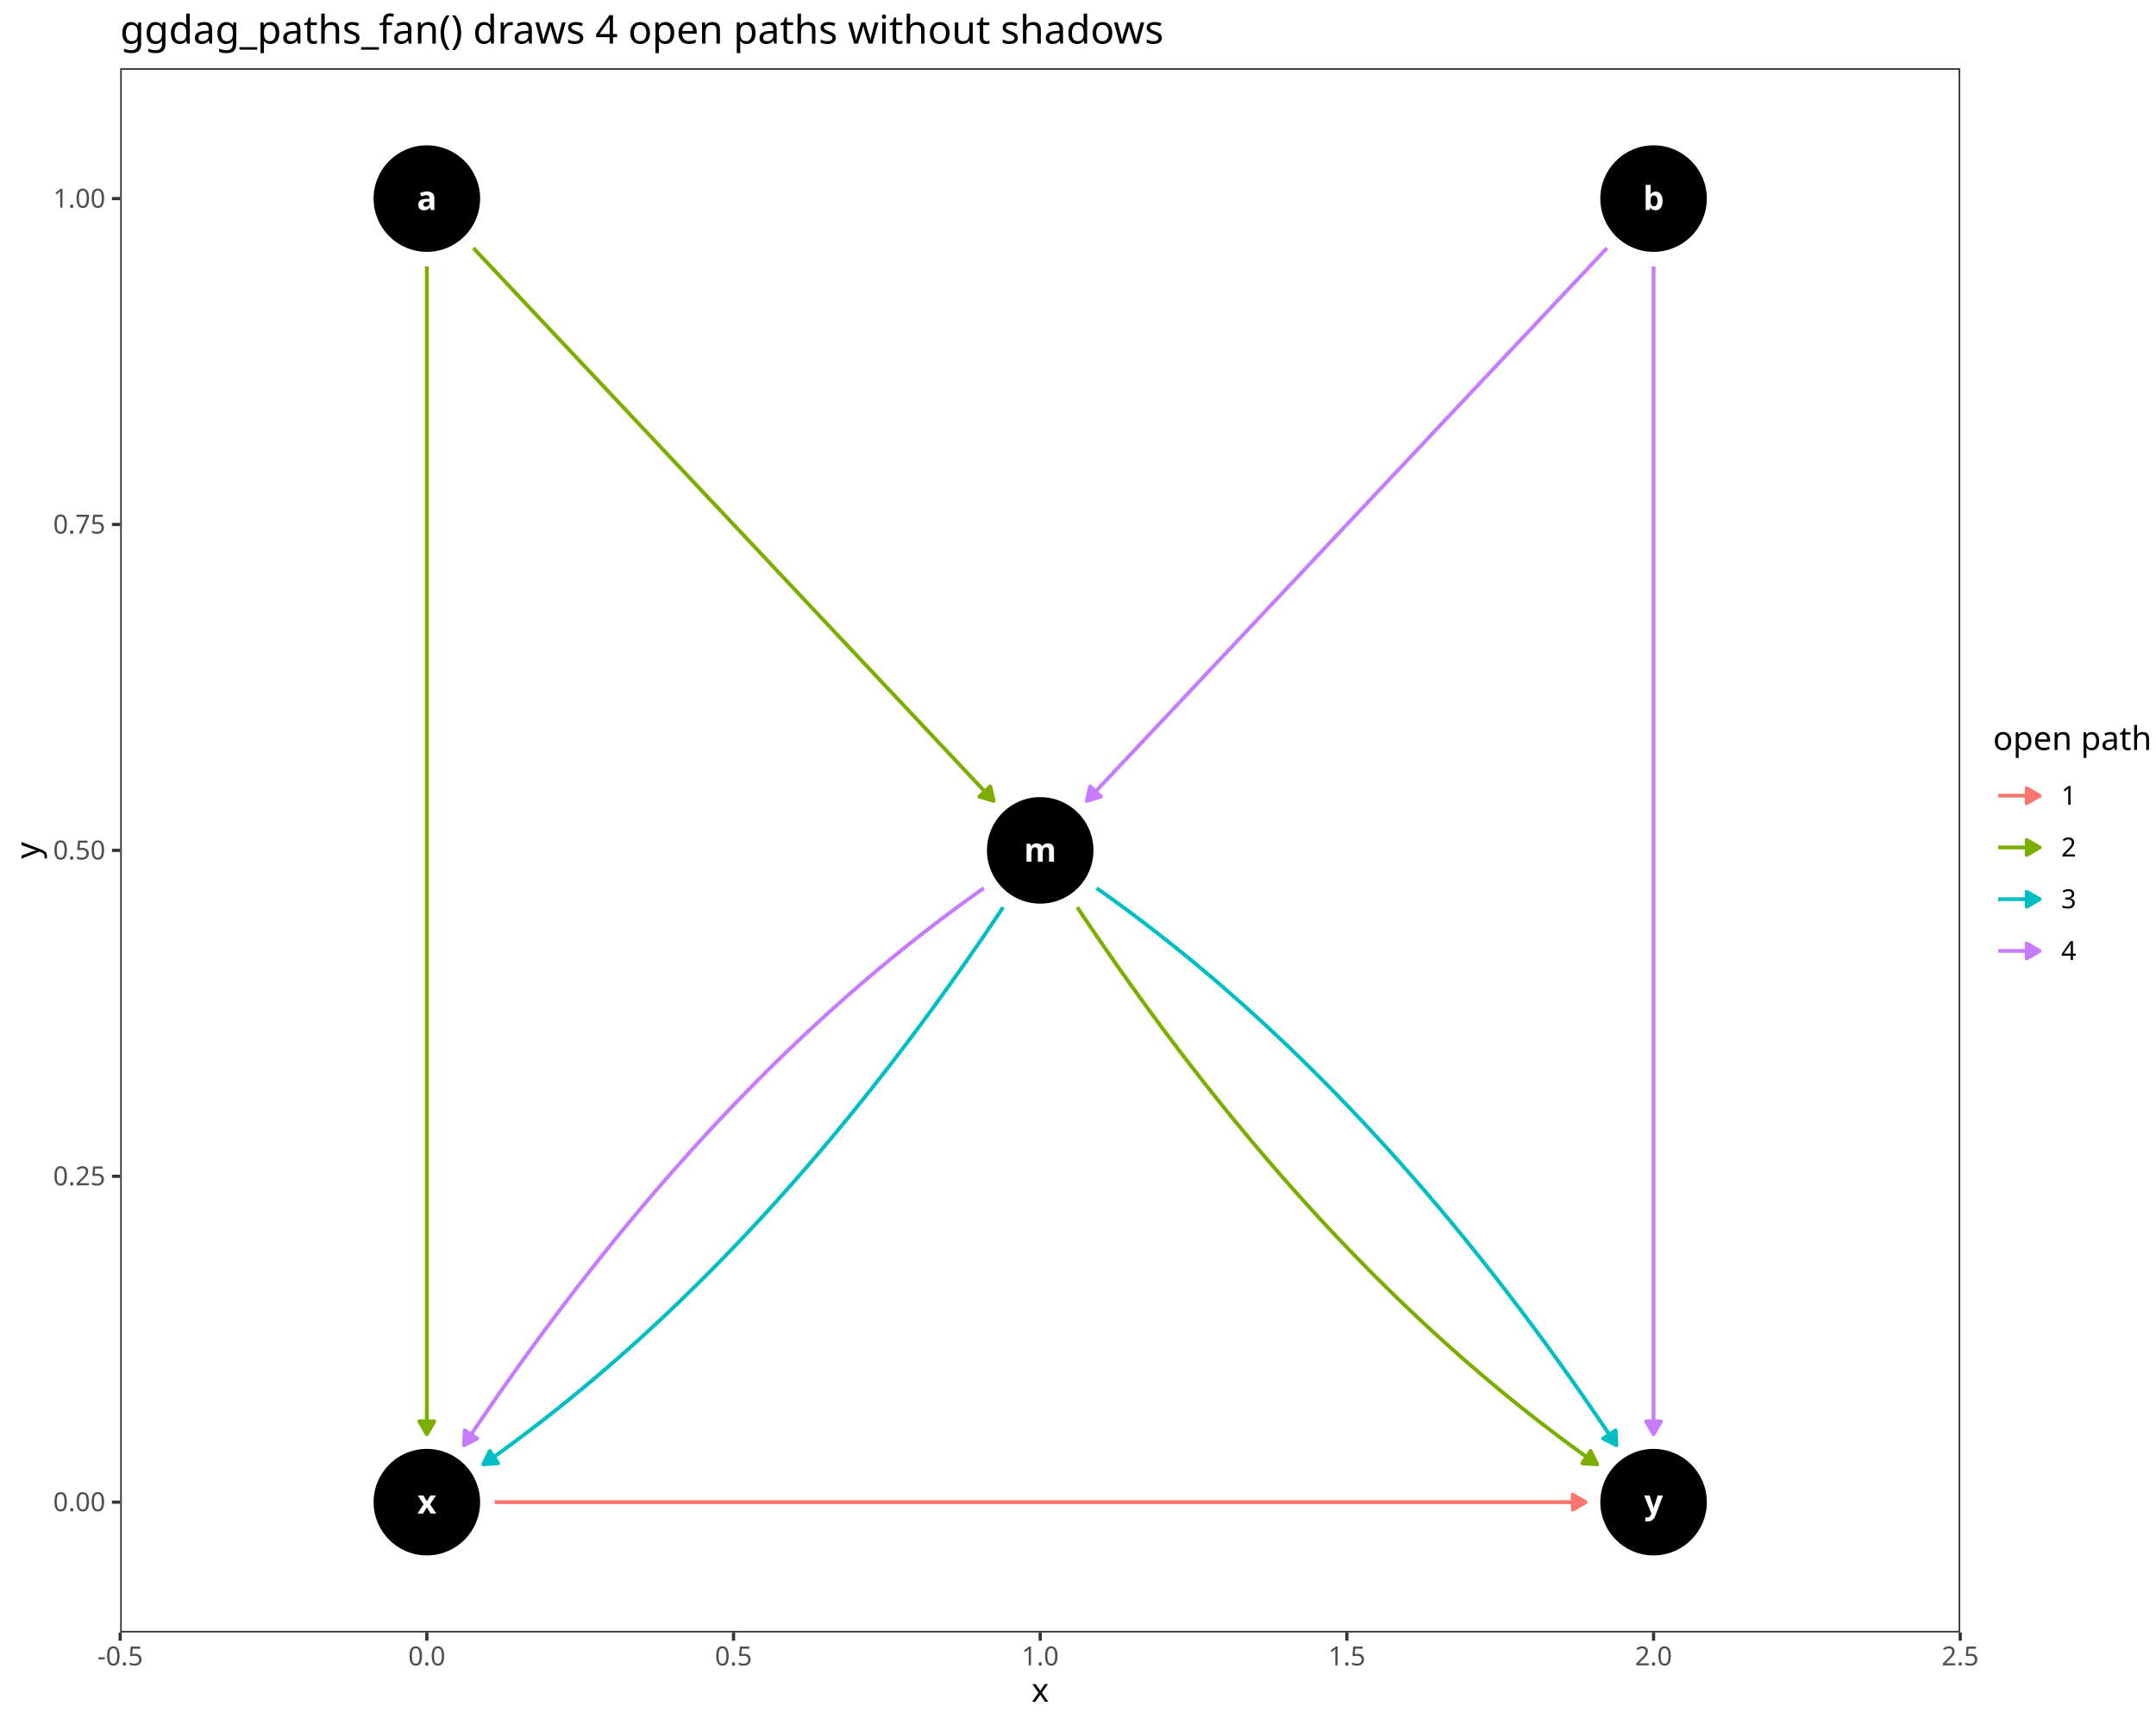
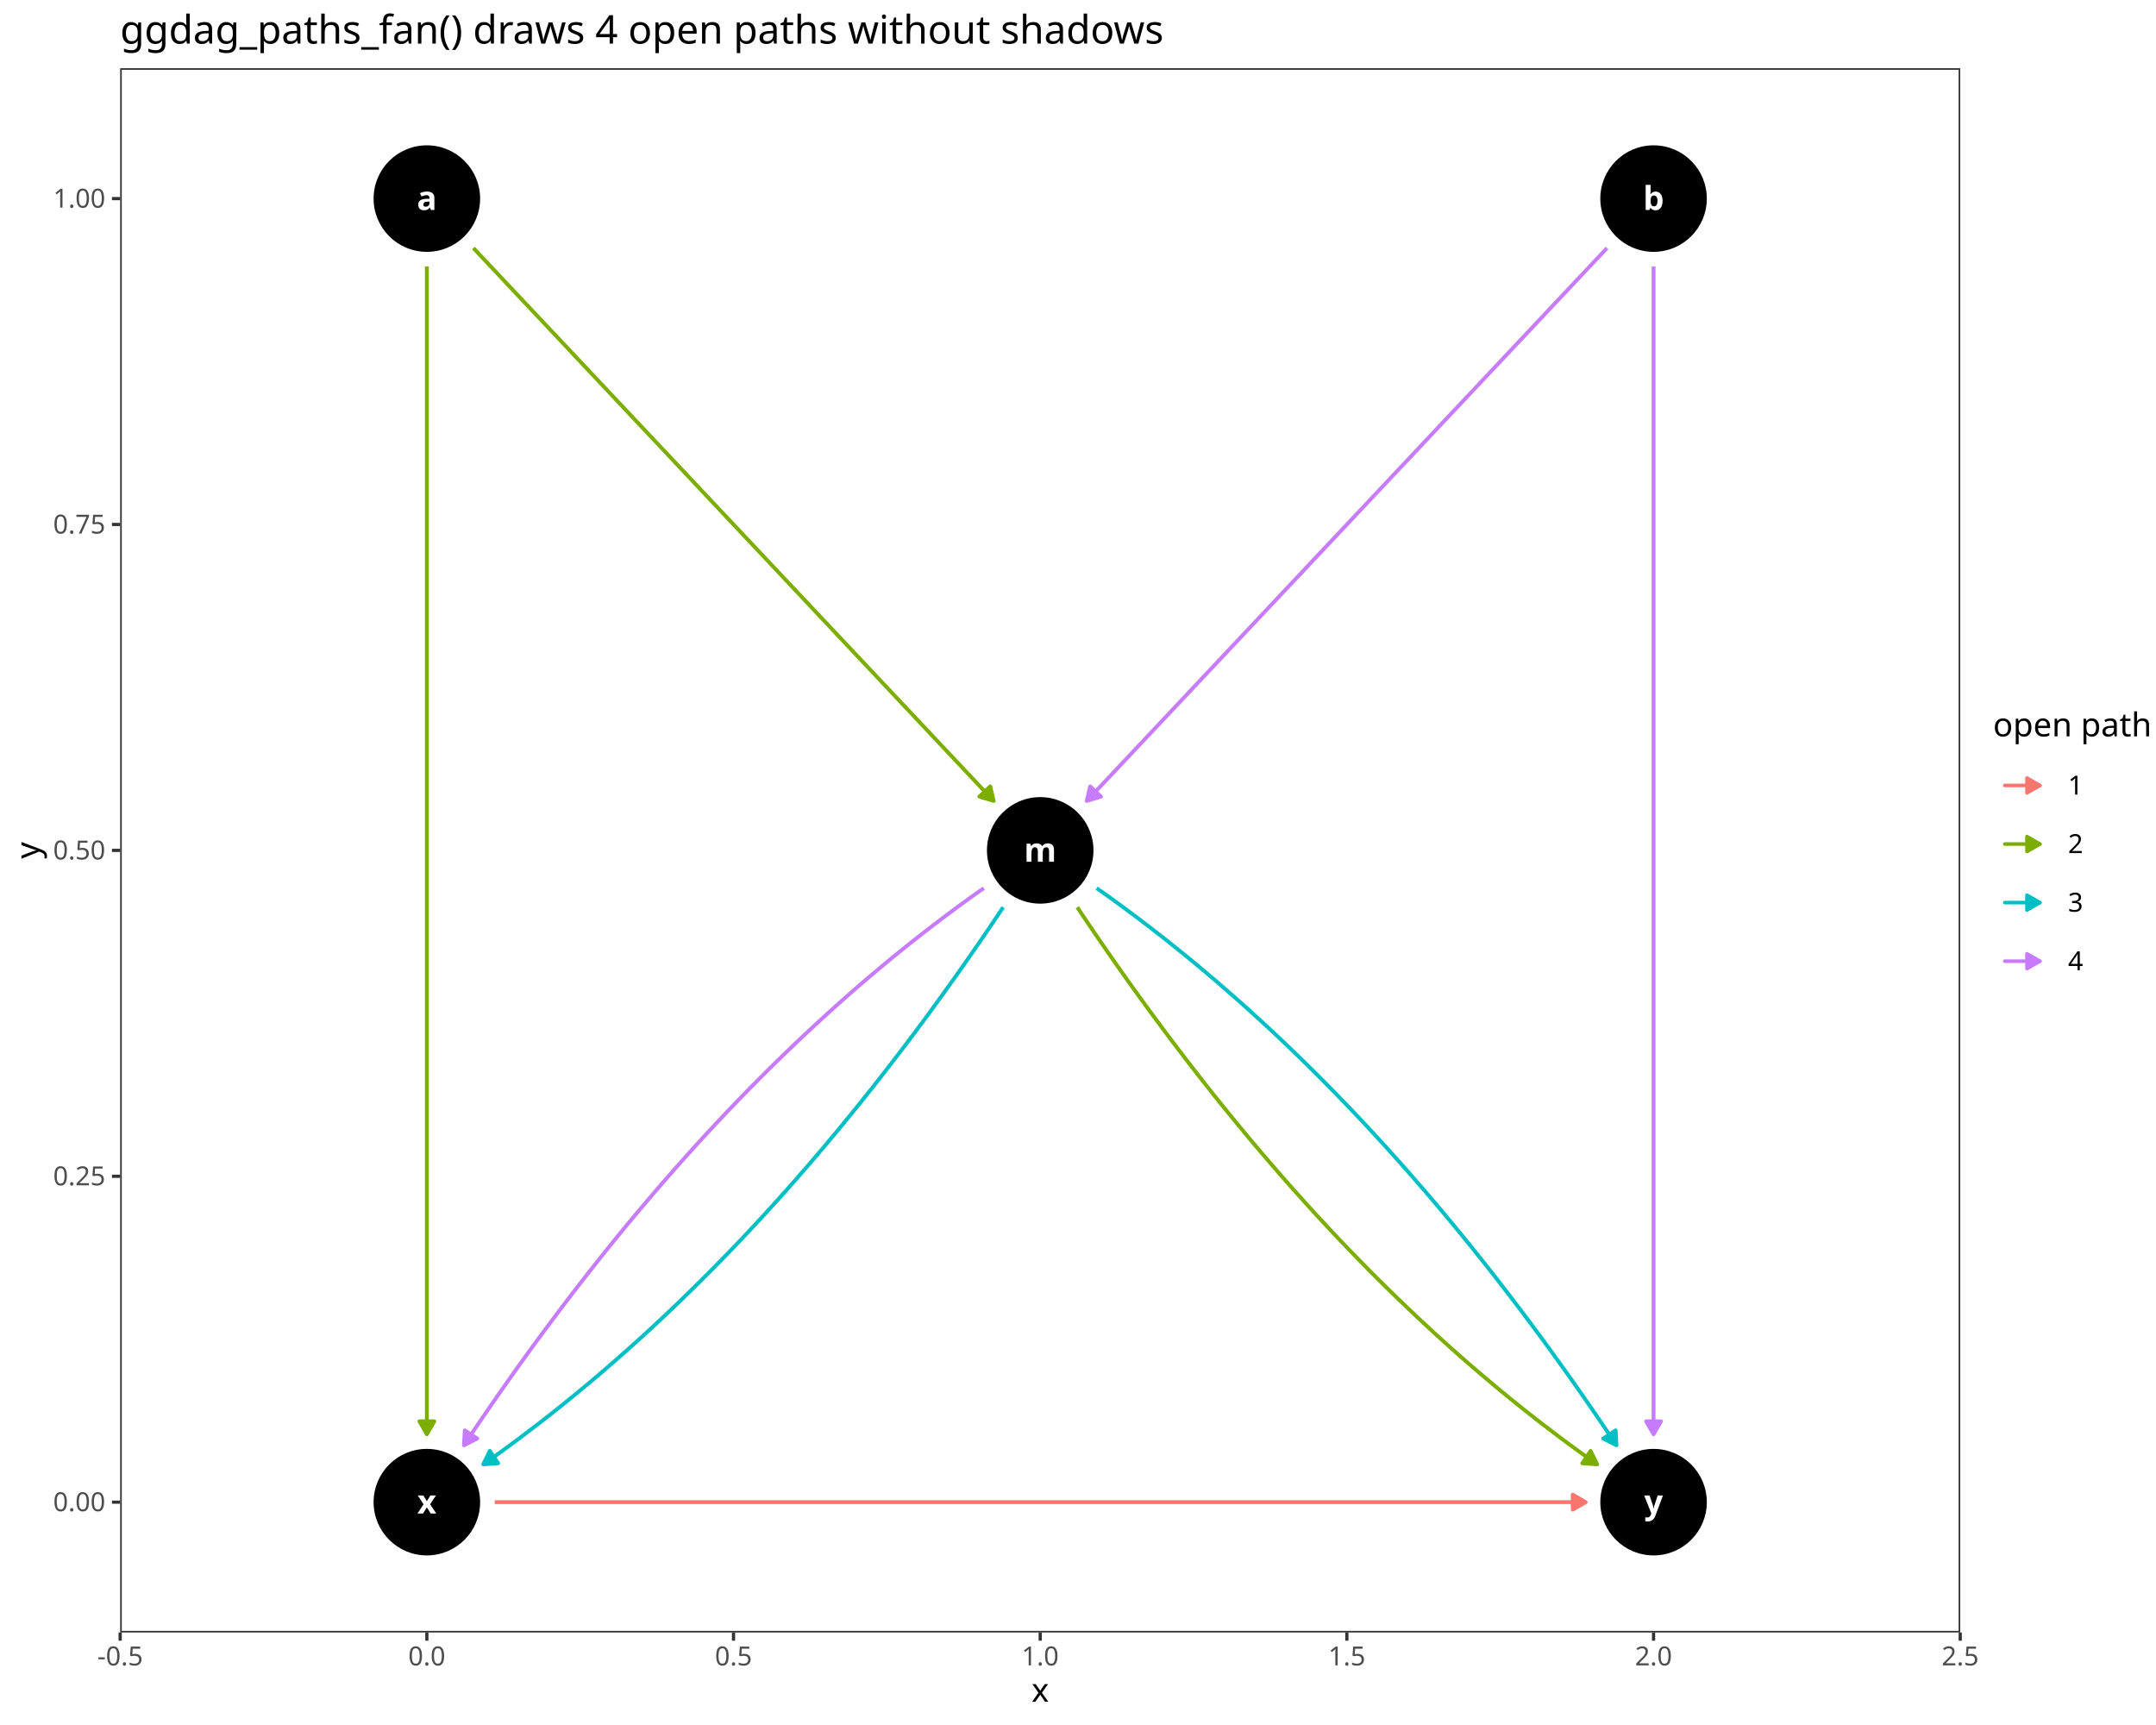
<svg xmlns="http://www.w3.org/2000/svg" class="svglite" data-engine-version="2.0" width="720.00pt" height="576.00pt" viewBox="0 0 720.00 576.00">
  <defs>
    <style type="text/css">
    .svglite line, .svglite polyline, .svglite polygon, .svglite path, .svglite rect, .svglite circle {
      fill: none;
      stroke: #000000;
      stroke-linecap: round;
      stroke-linejoin: round;
      stroke-miterlimit: 10.00;
    }
  </style>
  </defs>
  <rect width="100%" height="100%" style="stroke: none; fill: #FFFFFF;" />
  <defs>
    <clipPath id="cpMC4wMHw3MjAuMDB8MC4wMHw1NzYuMDA=">
      <rect x="0.00" y="0.00" width="720.00" height="576.00" />
    </clipPath>
  </defs>
  <g clip-path="url(#cpMC4wMHw3MjAuMDB8MC4wMHw1NzYuMDA=)">
    <rect x="0.00" y="0.00" width="720.00" height="576.00" style="stroke-width: 1.07; stroke: #FFFFFF; fill: #FFFFFF;" />
  </g>
  <defs>
    <clipPath id="cpNDAuMTN8NjU0LjYyfDIyLjc4fDU0NS4xMQ==">
      <rect x="40.13" y="22.78" width="614.49" height="522.33" />
    </clipPath>
  </defs>
  <g clip-path="url(#cpNDAuMTN8NjU0LjYyfDIyLjc4fDU0NS4xMQ==)">
    <rect x="40.13" y="22.78" width="614.49" height="522.33" style="stroke-width: 1.07; stroke: none; fill: #FFFFFF;" />
    <polyline points="165.22,501.59 167.38,501.59 171.51,501.59 175.65,501.59 179.79,501.59 183.93,501.59 188.07,501.59 192.20,501.59 196.34,501.59 200.48,501.59 204.62,501.59 208.76,501.59 212.89,501.59 217.03,501.59 221.17,501.59 225.31,501.59 229.45,501.59 233.58,501.59 237.72,501.59 241.86,501.59 246.00,501.59 250.14,501.59 254.27,501.59 258.41,501.59 262.55,501.59 266.69,501.59 270.83,501.59 274.96,501.59 279.10,501.59 283.24,501.59 287.38,501.59 291.52,501.59 295.65,501.59 299.79,501.59 303.93,501.59 308.07,501.59 312.20,501.59 316.34,501.59 320.48,501.59 324.62,501.59 328.76,501.59 332.89,501.59 337.03,501.59 341.17,501.59 345.31,501.59 349.45,501.59 353.58,501.59 357.72,501.59 361.86,501.59 366.00,501.59 370.14,501.59 374.27,501.59 378.41,501.59 382.55,501.59 386.69,501.59 390.83,501.59 394.96,501.59 399.10,501.59 403.24,501.59 407.38,501.59 411.52,501.59 415.65,501.59 419.79,501.59 423.93,501.59 428.07,501.59 432.21,501.59 436.34,501.59 440.48,501.59 444.62,501.59 448.76,501.59 452.90,501.59 457.03,501.59 461.17,501.59 465.31,501.59 469.45,501.59 473.59,501.59 477.72,501.59 481.86,501.59 486.00,501.59 490.14,501.59 494.28,501.59 498.41,501.59 502.55,501.59 506.69,501.59 510.83,501.59 514.97,501.59 519.10,501.59 523.24,501.59 527.38,501.59 529.53,501.59 " style="stroke-width: 1.28; stroke: #F8766D; stroke-linecap: butt;" />
    <polygon points="525.22,504.08 529.53,501.59 525.22,499.09 " style="stroke-width: 1.28; stroke: #F8766D; stroke-linecap: butt; fill: #F8766D;" />
    <polyline points="158.09,82.82 159.10,83.90 161.17,86.10 163.24,88.29 165.31,90.49 167.38,92.69 169.44,94.89 171.51,97.09 173.58,99.29 175.65,101.48 177.72,103.68 179.79,105.88 181.86,108.08 183.93,110.28 186.00,112.48 188.07,114.67 190.13,116.87 192.20,119.07 194.27,121.27 196.34,123.47 198.41,125.67 200.48,127.86 202.55,130.06 204.62,132.26 206.69,134.46 208.76,136.66 210.82,138.86 212.89,141.05 214.96,143.25 217.03,145.45 219.10,147.65 221.17,149.85 223.24,152.05 225.31,154.25 227.38,156.44 229.45,158.64 231.51,160.84 233.58,163.04 235.65,165.24 237.72,167.44 239.79,169.63 241.86,171.83 243.93,174.03 246.00,176.23 248.07,178.43 250.14,180.63 252.20,182.82 254.27,185.02 256.34,187.22 258.41,189.42 260.48,191.62 262.55,193.82 264.62,196.01 266.69,198.21 268.76,200.41 270.83,202.61 272.89,204.81 274.96,207.01 277.03,209.20 279.10,211.40 281.17,213.60 283.24,215.80 285.31,218.00 287.38,220.20 289.45,222.39 291.52,224.59 293.58,226.79 295.65,228.99 297.72,231.19 299.79,233.39 301.86,235.58 303.93,237.78 306.00,239.98 308.07,242.18 310.14,244.38 312.20,246.58 314.27,248.77 316.34,250.97 318.41,253.17 320.48,255.37 322.55,257.57 324.62,259.77 326.69,261.96 328.76,264.16 330.83,266.36 331.84,267.43 " style="stroke-width: 1.28; stroke: #7CAE00; stroke-linecap: butt;" />
    <polygon points="327.07,266.00 331.84,267.43 330.69,262.59 " style="stroke-width: 1.28; stroke: #7CAE00; stroke-linecap: butt; fill: #7CAE00;" />
    <polyline points="142.55,88.99 142.55,92.69 142.55,97.09 142.55,101.48 142.55,105.88 142.55,110.28 142.55,114.67 142.55,119.07 142.55,123.47 142.55,127.86 142.55,132.26 142.55,136.66 142.55,141.05 142.55,145.45 142.55,149.85 142.55,154.25 142.55,158.64 142.55,163.04 142.55,167.44 142.55,171.83 142.55,176.23 142.55,180.63 142.55,185.02 142.55,189.42 142.55,193.82 142.55,198.21 142.55,202.61 142.55,207.01 142.55,211.40 142.55,215.80 142.55,220.20 142.55,224.59 142.55,228.99 142.55,233.39 142.55,237.78 142.55,242.18 142.55,246.58 142.55,250.97 142.55,255.37 142.55,259.77 142.55,264.16 142.55,268.56 142.55,272.96 142.55,277.35 142.55,281.75 142.55,286.15 142.55,290.54 142.55,294.94 142.55,299.34 142.55,303.73 142.55,308.13 142.55,312.53 142.55,316.92 142.55,321.32 142.55,325.72 142.55,330.11 142.55,334.51 142.55,338.91 142.55,343.30 142.55,347.70 142.55,352.10 142.55,356.49 142.55,360.89 142.55,365.29 142.55,369.68 142.55,374.08 142.55,378.48 142.55,382.87 142.55,387.27 142.55,391.67 142.55,396.06 142.55,400.46 142.55,404.86 142.55,409.25 142.55,413.65 142.55,418.05 142.55,422.44 142.55,426.84 142.55,431.24 142.55,435.63 142.55,440.03 142.55,444.43 142.55,448.82 142.55,453.22 142.55,457.62 142.55,462.01 142.55,466.41 142.55,470.81 142.55,475.20 142.55,478.91 " style="stroke-width: 1.28; stroke: #7CAE00; stroke-linecap: butt;" />
    <polygon points="140.06,474.59 142.55,478.91 145.04,474.59 " style="stroke-width: 1.28; stroke: #7CAE00; stroke-linecap: butt; fill: #7CAE00;" />
    <polyline points="359.77,302.94 360.68,304.34 362.60,307.19 364.52,310.03 366.44,312.85 368.37,315.65 370.30,318.44 372.23,321.22 374.17,323.97 376.11,326.72 378.05,329.44 380.00,332.15 381.95,334.85 383.91,337.53 385.87,340.19 387.83,342.84 389.80,345.48 391.77,348.10 393.74,350.70 395.72,353.28 397.70,355.86 399.69,358.41 401.67,360.95 403.67,363.48 405.66,365.99 407.66,368.48 409.66,370.96 411.67,373.42 413.68,375.87 415.70,378.30 417.71,380.72 419.74,383.12 421.76,385.50 423.79,387.87 425.82,390.22 427.86,392.56 429.90,394.88 431.94,397.19 433.99,399.48 436.04,401.76 438.09,404.02 440.15,406.27 442.21,408.49 444.28,410.71 446.35,412.91 448.42,415.09 450.50,417.26 452.58,419.41 454.66,421.54 456.75,423.67 458.84,425.77 460.93,427.86 463.03,429.93 465.13,431.99 467.24,434.04 469.35,436.06 471.46,438.07 473.58,440.07 475.70,442.05 477.82,444.02 479.95,445.97 482.08,447.90 484.21,449.82 486.35,451.72 488.49,453.61 490.64,455.48 492.79,457.34 494.94,459.18 497.10,461.00 499.26,462.81 501.42,464.61 503.59,466.39 505.76,468.15 507.94,469.90 510.12,471.63 512.30,473.35 514.49,475.05 516.68,476.73 518.87,478.40 521.07,480.06 523.27,481.70 525.47,483.32 527.68,484.93 529.89,486.52 532.11,488.10 533.38,488.95 " style="stroke-width: 1.28; stroke: #7CAE00; stroke-linecap: butt;" />
    <polygon points="528.41,488.61 533.38,488.95 531.18,484.48 " style="stroke-width: 1.28; stroke: #7CAE00; stroke-linecap: butt; fill: #7CAE00;" />
    <polyline points="334.99,302.94 334.07,304.34 332.16,307.19 330.24,310.03 328.32,312.85 326.39,315.65 324.46,318.44 322.53,321.22 320.59,323.97 318.65,326.72 316.70,329.44 314.75,332.15 312.80,334.85 310.85,337.53 308.89,340.19 306.92,342.84 304.96,345.48 302.99,348.10 301.01,350.70 299.04,353.28 297.05,355.86 295.07,358.41 293.08,360.95 291.09,363.48 289.09,365.99 287.09,368.48 285.09,370.96 283.08,373.42 281.07,375.87 279.06,378.30 277.04,380.72 275.02,383.12 272.99,385.50 270.97,387.87 268.93,390.22 266.90,392.56 264.86,394.88 262.81,397.19 260.77,399.48 258.72,401.76 256.66,404.02 254.60,406.27 252.54,408.49 250.48,410.71 248.41,412.91 246.34,415.09 244.26,417.26 242.18,419.41 240.10,421.54 238.01,423.67 235.92,425.77 233.82,427.86 231.72,429.93 229.62,431.99 227.52,434.04 225.41,436.06 223.30,438.07 221.18,440.07 219.06,442.05 216.93,444.02 214.81,445.97 212.68,447.90 210.54,449.82 208.40,451.72 206.26,453.61 204.11,455.48 201.97,457.34 199.81,459.18 197.66,461.00 195.50,462.81 193.33,464.61 191.16,466.39 188.99,468.15 186.82,469.90 184.64,471.63 182.46,473.35 180.27,475.05 178.08,476.73 175.89,478.40 173.69,480.06 171.49,481.70 169.28,483.32 167.08,484.93 164.87,486.52 162.65,488.10 161.38,488.95 " style="stroke-width: 1.28; stroke: #00BFC4; stroke-linecap: butt;" />
    <polygon points="163.57,484.48 161.38,488.95 166.35,488.61 " style="stroke-width: 1.28; stroke: #00BFC4; stroke-linecap: butt; fill: #00BFC4;" />
    <polyline points="366.21,296.58 367.48,297.44 369.70,299.01 371.91,300.61 374.11,302.21 376.32,303.84 378.52,305.48 380.72,307.13 382.91,308.80 385.10,310.49 387.29,312.19 389.47,313.90 391.65,315.64 393.82,317.38 395.99,319.15 398.16,320.92 400.33,322.72 402.49,324.53 404.64,326.35 406.80,328.19 408.94,330.05 411.09,331.92 413.23,333.81 415.37,335.71 417.51,337.63 419.64,339.57 421.76,341.52 423.89,343.48 426.01,345.46 428.13,347.46 430.24,349.47 432.35,351.50 434.45,353.54 436.55,355.60 438.65,357.67 440.75,359.76 442.84,361.87 444.93,363.99 447.01,366.12 449.09,368.28 451.17,370.44 453.24,372.63 455.31,374.82 457.37,377.04 459.43,379.27 461.49,381.51 463.55,383.77 465.60,386.05 467.64,388.34 469.69,390.65 471.73,392.97 473.76,395.31 475.80,397.66 477.82,400.03 479.85,402.42 481.87,404.82 483.89,407.23 485.90,409.66 487.91,412.11 489.92,414.57 491.92,417.05 493.92,419.55 495.92,422.06 497.91,424.58 499.90,427.12 501.88,429.68 503.87,432.25 505.84,434.84 507.82,437.44 509.79,440.06 511.75,442.69 513.72,445.34 515.68,448.00 517.63,450.68 519.58,453.38 521.53,456.09 523.48,458.82 525.42,461.56 527.36,464.32 529.29,467.09 531.22,469.88 533.15,472.68 535.07,475.50 536.99,478.34 538.90,481.19 539.82,482.59 " style="stroke-width: 1.28; stroke: #00BFC4; stroke-linecap: butt;" />
    <polygon points="535.37,480.34 539.82,482.59 539.55,477.62 " style="stroke-width: 1.28; stroke: #00BFC4; stroke-linecap: butt; fill: #00BFC4;" />
    <polyline points="536.67,82.82 535.66,83.90 533.59,86.10 531.52,88.29 529.45,90.49 527.38,92.69 525.31,94.89 523.24,97.09 521.17,99.29 519.10,101.48 517.03,103.68 514.97,105.88 512.90,108.08 510.83,110.28 508.76,112.48 506.69,114.67 504.62,116.87 502.55,119.07 500.48,121.27 498.41,123.47 496.34,125.67 494.28,127.86 492.21,130.06 490.14,132.26 488.07,134.46 486.00,136.66 483.93,138.86 481.86,141.05 479.79,143.25 477.72,145.45 475.66,147.65 473.59,149.85 471.52,152.05 469.45,154.25 467.38,156.44 465.31,158.64 463.24,160.84 461.17,163.04 459.10,165.24 457.03,167.44 454.97,169.63 452.90,171.83 450.83,174.03 448.76,176.23 446.69,178.43 444.62,180.63 442.55,182.82 440.48,185.02 438.41,187.22 436.34,189.42 434.28,191.62 432.21,193.82 430.14,196.01 428.07,198.21 426.00,200.41 423.93,202.61 421.86,204.81 419.79,207.01 417.72,209.20 415.65,211.40 413.59,213.60 411.52,215.80 409.45,218.00 407.38,220.20 405.31,222.39 403.24,224.59 401.17,226.79 399.10,228.99 397.03,231.19 394.96,233.39 392.90,235.58 390.83,237.78 388.76,239.98 386.69,242.18 384.62,244.38 382.55,246.58 380.48,248.77 378.41,250.97 376.34,253.17 374.27,255.37 372.21,257.57 370.14,259.77 368.07,261.96 366.00,264.16 363.93,266.36 362.92,267.43 " style="stroke-width: 1.28; stroke: #C77CFF; stroke-linecap: butt;" />
    <polygon points="364.06,262.59 362.92,267.43 367.69,266.00 " style="stroke-width: 1.28; stroke: #C77CFF; stroke-linecap: butt; fill: #C77CFF;" />
    <polyline points="552.21,88.99 552.21,92.69 552.21,97.09 552.21,101.48 552.21,105.88 552.21,110.28 552.21,114.67 552.21,119.07 552.21,123.47 552.21,127.86 552.21,132.26 552.21,136.66 552.21,141.05 552.21,145.45 552.21,149.85 552.21,154.25 552.21,158.64 552.21,163.04 552.21,167.44 552.21,171.83 552.21,176.23 552.21,180.63 552.21,185.02 552.21,189.42 552.21,193.82 552.21,198.21 552.21,202.61 552.21,207.01 552.21,211.40 552.21,215.80 552.21,220.20 552.21,224.59 552.21,228.99 552.21,233.39 552.21,237.78 552.21,242.18 552.21,246.58 552.21,250.97 552.21,255.37 552.21,259.77 552.21,264.16 552.21,268.56 552.21,272.96 552.21,277.35 552.21,281.75 552.21,286.15 552.21,290.54 552.21,294.94 552.21,299.34 552.21,303.73 552.21,308.13 552.21,312.53 552.21,316.92 552.21,321.32 552.21,325.72 552.21,330.11 552.21,334.51 552.21,338.91 552.21,343.30 552.21,347.70 552.21,352.10 552.21,356.49 552.21,360.89 552.21,365.29 552.21,369.68 552.21,374.08 552.21,378.48 552.21,382.87 552.21,387.27 552.21,391.67 552.21,396.06 552.21,400.46 552.21,404.86 552.21,409.25 552.21,413.65 552.21,418.05 552.21,422.44 552.21,426.84 552.21,431.24 552.21,435.63 552.21,440.03 552.21,444.43 552.21,448.82 552.21,453.22 552.21,457.62 552.21,462.01 552.21,466.41 552.21,470.81 552.21,475.20 552.21,478.91 " style="stroke-width: 1.28; stroke: #C77CFF; stroke-linecap: butt;" />
    <polygon points="549.72,474.59 552.21,478.91 554.70,474.59 " style="stroke-width: 1.28; stroke: #C77CFF; stroke-linecap: butt; fill: #C77CFF;" />
    <polyline points="328.55,296.58 327.28,297.44 325.06,299.01 322.85,300.61 320.64,302.21 318.44,303.84 316.24,305.48 314.04,307.13 311.85,308.80 309.66,310.49 307.47,312.19 305.29,313.90 303.11,315.64 300.93,317.38 298.76,319.15 296.59,320.92 294.43,322.72 292.27,324.53 290.11,326.35 287.96,328.19 285.81,330.05 283.66,331.92 281.52,333.81 279.38,335.71 277.25,337.63 275.12,339.57 272.99,341.52 270.87,343.48 268.75,345.46 266.63,347.46 264.52,349.47 262.41,351.50 260.30,353.54 258.20,355.60 256.10,357.67 254.01,359.76 251.92,361.87 249.83,363.99 247.75,366.12 245.67,368.28 243.59,370.44 241.52,372.63 239.45,374.82 237.38,377.04 235.32,379.27 233.26,381.51 231.21,383.77 229.16,386.05 227.11,388.34 225.07,390.65 223.03,392.97 220.99,395.31 218.96,397.66 216.93,400.03 214.91,402.42 212.88,404.82 210.87,407.23 208.85,409.66 206.84,412.11 204.83,414.57 202.83,417.05 200.83,419.55 198.84,422.06 196.84,424.58 194.86,427.12 192.87,429.68 190.89,432.25 188.91,434.84 186.94,437.44 184.97,440.06 183.00,442.69 181.04,445.34 179.08,448.00 177.12,450.68 175.17,453.38 173.22,456.09 171.28,458.82 169.34,461.56 167.40,464.32 165.47,467.09 163.54,469.88 161.61,472.68 159.69,475.50 157.77,478.34 155.85,481.19 154.94,482.59 " style="stroke-width: 1.28; stroke: #C77CFF; stroke-linecap: butt;" />
    <polygon points="155.21,477.62 154.94,482.59 159.38,480.34 " style="stroke-width: 1.28; stroke: #C77CFF; stroke-linecap: butt; fill: #C77CFF;" />
    <circle cx="142.55" cy="501.59" r="17.43" style="stroke-width: 0.71; fill: #000000;" />
    <circle cx="552.21" cy="501.59" r="17.43" style="stroke-width: 0.71; fill: #000000;" />
    <circle cx="142.55" cy="66.31" r="17.43" style="stroke-width: 0.71; fill: #000000;" />
    <circle cx="347.38" cy="283.95" r="17.43" style="stroke-width: 0.71; fill: #000000;" />
    <circle cx="552.21" cy="66.31" r="17.43" style="stroke-width: 0.71; fill: #000000;" />
    <text x="142.55" y="505.38" text-anchor="middle" style="font-size: 11.04px; font-weight: bold; fill: #FFFFFF; font-family: sans;" textLength="5.52px" lengthAdjust="spacingAndGlyphs">x</text>
    <text x="552.21" y="505.38" text-anchor="middle" style="font-size: 11.04px; font-weight: bold; fill: #FFFFFF; font-family: sans;" textLength="5.52px" lengthAdjust="spacingAndGlyphs">y</text>
    <text x="142.55" y="70.11" text-anchor="middle" style="font-size: 11.04px; font-weight: bold; fill: #FFFFFF; font-family: sans;" textLength="6.14px" lengthAdjust="spacingAndGlyphs">a</text>
    <text x="347.38" y="287.75" text-anchor="middle" style="font-size: 11.04px; font-weight: bold; fill: #FFFFFF; font-family: sans;" textLength="9.20px" lengthAdjust="spacingAndGlyphs">m</text>
    <text x="552.21" y="70.11" text-anchor="middle" style="font-size: 11.04px; font-weight: bold; fill: #FFFFFF; font-family: sans;" textLength="6.14px" lengthAdjust="spacingAndGlyphs">b</text>
    <rect x="40.13" y="22.78" width="614.49" height="522.33" style="stroke-width: 1.07; stroke: #333333;" />
  </g>
  <g clip-path="url(#cpMC4wMHw3MjAuMDB8MC4wMHw1NzYuMDA=)">
    <text x="35.20" y="504.61" text-anchor="end" style="font-size: 8.80px; fill: #4D4D4D; font-family: sans;" textLength="17.13px" lengthAdjust="spacingAndGlyphs">0.00</text>
    <text x="35.20" y="395.79" text-anchor="end" style="font-size: 8.80px; fill: #4D4D4D; font-family: sans;" textLength="17.13px" lengthAdjust="spacingAndGlyphs">0.25</text>
    <text x="35.20" y="286.98" text-anchor="end" style="font-size: 8.80px; fill: #4D4D4D; font-family: sans;" textLength="17.13px" lengthAdjust="spacingAndGlyphs">0.50</text>
    <text x="35.20" y="178.16" text-anchor="end" style="font-size: 8.80px; fill: #4D4D4D; font-family: sans;" textLength="17.13px" lengthAdjust="spacingAndGlyphs">0.75</text>
    <text x="35.20" y="69.34" text-anchor="end" style="font-size: 8.80px; fill: #4D4D4D; font-family: sans;" textLength="17.13px" lengthAdjust="spacingAndGlyphs">1.00</text>
    <polyline points="37.39,501.59 40.13,501.59 " style="stroke-width: 1.07; stroke: #333333; stroke-linecap: butt;" />
    <polyline points="37.39,392.77 40.13,392.77 " style="stroke-width: 1.07; stroke: #333333; stroke-linecap: butt;" />
    <polyline points="37.39,283.95 40.13,283.95 " style="stroke-width: 1.07; stroke: #333333; stroke-linecap: butt;" />
    <polyline points="37.39,175.13 40.13,175.13 " style="stroke-width: 1.07; stroke: #333333; stroke-linecap: butt;" />
    <polyline points="37.39,66.31 40.13,66.31 " style="stroke-width: 1.07; stroke: #333333; stroke-linecap: butt;" />
    <polyline points="40.13,547.85 40.13,545.11 " style="stroke-width: 1.07; stroke: #333333; stroke-linecap: butt;" />
    <polyline points="142.55,547.85 142.55,545.11 " style="stroke-width: 1.07; stroke: #333333; stroke-linecap: butt;" />
    <polyline points="244.96,547.85 244.96,545.11 " style="stroke-width: 1.07; stroke: #333333; stroke-linecap: butt;" />
    <polyline points="347.38,547.85 347.38,545.11 " style="stroke-width: 1.07; stroke: #333333; stroke-linecap: butt;" />
    <polyline points="449.79,547.85 449.79,545.11 " style="stroke-width: 1.07; stroke: #333333; stroke-linecap: butt;" />
    <polyline points="552.21,547.85 552.21,545.11 " style="stroke-width: 1.07; stroke: #333333; stroke-linecap: butt;" />
    <polyline points="654.62,547.85 654.62,545.11 " style="stroke-width: 1.07; stroke: #333333; stroke-linecap: butt;" />
    <text x="40.13" y="556.10" text-anchor="middle" style="font-size: 8.80px; fill: #4D4D4D; font-family: sans;" textLength="15.16px" lengthAdjust="spacingAndGlyphs">-0.5</text>
    <text x="142.55" y="556.10" text-anchor="middle" style="font-size: 8.80px; fill: #4D4D4D; font-family: sans;" textLength="12.23px" lengthAdjust="spacingAndGlyphs">0.0</text>
    <text x="244.96" y="556.10" text-anchor="middle" style="font-size: 8.80px; fill: #4D4D4D; font-family: sans;" textLength="12.23px" lengthAdjust="spacingAndGlyphs">0.5</text>
    <text x="347.38" y="556.10" text-anchor="middle" style="font-size: 8.80px; fill: #4D4D4D; font-family: sans;" textLength="12.23px" lengthAdjust="spacingAndGlyphs">1.0</text>
    <text x="449.79" y="556.10" text-anchor="middle" style="font-size: 8.80px; fill: #4D4D4D; font-family: sans;" textLength="12.23px" lengthAdjust="spacingAndGlyphs">1.5</text>
    <text x="552.21" y="556.10" text-anchor="middle" style="font-size: 8.80px; fill: #4D4D4D; font-family: sans;" textLength="12.23px" lengthAdjust="spacingAndGlyphs">2.0</text>
    <text x="654.62" y="556.10" text-anchor="middle" style="font-size: 8.80px; fill: #4D4D4D; font-family: sans;" textLength="12.23px" lengthAdjust="spacingAndGlyphs">2.5</text>
    <text x="347.38" y="568.24" text-anchor="middle" style="font-size: 11.00px; font-family: sans;" textLength="5.50px" lengthAdjust="spacingAndGlyphs">x</text>
    <text transform="translate(13.05,283.95) rotate(-90)" text-anchor="middle" style="font-size: 11.00px; font-family: sans;" textLength="5.50px" lengthAdjust="spacingAndGlyphs">y</text>
-     <rect x="665.58" y="241.72" width="48.94" height="84.45" style="stroke-width: 1.07; stroke: none; fill: #FFFFFF;" />
-     <text x="665.58" y="250.43" style="font-size: 11.00px; font-family: sans;" textLength="48.94px" lengthAdjust="spacingAndGlyphs">open path</text>
-     <rect x="665.58" y="257.05" width="17.28" height="17.28" style="stroke-width: 1.07; stroke: none; fill: #FFFFFF;" />
-     <line x1="667.31" y1="265.69" x2="681.13" y2="265.69" style="stroke-width: 1.28; stroke: #F8766D; stroke-linecap: butt;" />
-     <polygon points="676.82,268.19 681.13,265.69 676.82,263.20 " style="stroke-width: 1.28; stroke: #F8766D; stroke-linecap: butt; fill: #F8766D;" />
-     <rect x="665.58" y="274.33" width="17.28" height="17.28" style="stroke-width: 1.07; stroke: none; fill: #FFFFFF;" />
-     <line x1="667.31" y1="282.97" x2="681.13" y2="282.97" style="stroke-width: 1.28; stroke: #7CAE00; stroke-linecap: butt;" />
-     <polygon points="676.82,285.47 681.13,282.97 676.82,280.48 " style="stroke-width: 1.28; stroke: #7CAE00; stroke-linecap: butt; fill: #7CAE00;" />
-     <rect x="665.58" y="291.61" width="17.28" height="17.28" style="stroke-width: 1.07; stroke: none; fill: #FFFFFF;" />
-     <line x1="667.31" y1="300.25" x2="681.13" y2="300.25" style="stroke-width: 1.28; stroke: #00BFC4; stroke-linecap: butt;" />
-     <polygon points="676.82,302.75 681.13,300.25 676.82,297.76 " style="stroke-width: 1.28; stroke: #00BFC4; stroke-linecap: butt; fill: #00BFC4;" />
-     <rect x="665.58" y="308.89" width="17.28" height="17.28" style="stroke-width: 1.07; stroke: none; fill: #FFFFFF;" />
-     <line x1="667.31" y1="317.53" x2="681.13" y2="317.53" style="stroke-width: 1.28; stroke: #C77CFF; stroke-linecap: butt;" />
-     <polygon points="676.82,320.03 681.13,317.53 676.82,315.04 " style="stroke-width: 1.28; stroke: #C77CFF; stroke-linecap: butt; fill: #C77CFF;" />
-     <text x="688.34" y="268.72" style="font-size: 8.80px; font-family: sans;" textLength="4.89px" lengthAdjust="spacingAndGlyphs">1</text>
-     <text x="688.34" y="286.00" style="font-size: 8.80px; font-family: sans;" textLength="4.89px" lengthAdjust="spacingAndGlyphs">2</text>
-     <text x="688.34" y="303.28" style="font-size: 8.80px; font-family: sans;" textLength="4.89px" lengthAdjust="spacingAndGlyphs">3</text>
-     <text x="688.34" y="320.56" style="font-size: 8.80px; font-family: sans;" textLength="4.89px" lengthAdjust="spacingAndGlyphs">4</text>
+     <rect x="665.58" y="237.16" width="48.94" height="93.57" style="stroke-width: 1.07; stroke: none; fill: #FFFFFF;" />
+     <text x="665.58" y="245.88" style="font-size: 11.00px; font-family: sans;" textLength="48.94px" lengthAdjust="spacingAndGlyphs">open path</text>
+     <rect x="665.58" y="252.50" width="19.56" height="19.56" style="stroke-width: 1.07; stroke: none; fill: #FFFFFF;" />
+     <line x1="669.49" y1="262.28" x2="681.23" y2="262.28" style="stroke-width: 1.19; stroke: #F8766D;" />
+     <polygon points="676.91,264.77 681.23,262.28 676.91,259.79 " style="stroke-width: 1.19; stroke: #F8766D; fill: #F8766D;" />
+     <rect x="665.58" y="272.06" width="19.56" height="19.56" style="stroke-width: 1.07; stroke: none; fill: #FFFFFF;" />
+     <line x1="669.49" y1="281.84" x2="681.23" y2="281.84" style="stroke-width: 1.19; stroke: #7CAE00;" />
+     <polygon points="676.91,284.33 681.23,281.84 676.91,279.34 " style="stroke-width: 1.19; stroke: #7CAE00; fill: #7CAE00;" />
+     <rect x="665.58" y="291.61" width="19.56" height="19.56" style="stroke-width: 1.07; stroke: none; fill: #FFFFFF;" />
+     <line x1="669.49" y1="301.39" x2="681.23" y2="301.39" style="stroke-width: 1.19; stroke: #00BFC4;" />
+     <polygon points="676.91,303.88 681.23,301.39 676.91,298.90 " style="stroke-width: 1.19; stroke: #00BFC4; fill: #00BFC4;" />
+     <rect x="665.58" y="311.17" width="19.56" height="19.56" style="stroke-width: 1.07; stroke: none; fill: #FFFFFF;" />
+     <line x1="669.49" y1="320.95" x2="681.23" y2="320.95" style="stroke-width: 1.19; stroke: #C77CFF;" />
+     <polygon points="676.91,323.44 681.23,320.95 676.91,318.46 " style="stroke-width: 1.19; stroke: #C77CFF; fill: #C77CFF;" />
+     <text x="690.62" y="265.30" style="font-size: 8.80px; font-family: sans;" textLength="4.89px" lengthAdjust="spacingAndGlyphs">1</text>
+     <text x="690.62" y="284.86" style="font-size: 8.80px; font-family: sans;" textLength="4.89px" lengthAdjust="spacingAndGlyphs">2</text>
+     <text x="690.62" y="304.42" style="font-size: 8.80px; font-family: sans;" textLength="4.89px" lengthAdjust="spacingAndGlyphs">3</text>
+     <text x="690.62" y="323.98" style="font-size: 8.80px; font-family: sans;" textLength="4.89px" lengthAdjust="spacingAndGlyphs">4</text>
    <text x="40.13" y="14.56" style="font-size: 13.20px; font-family: sans;" textLength="331.00px" lengthAdjust="spacingAndGlyphs">ggdag_paths_fan() draws 4 open paths without shadows</text>
  </g>
</svg>
